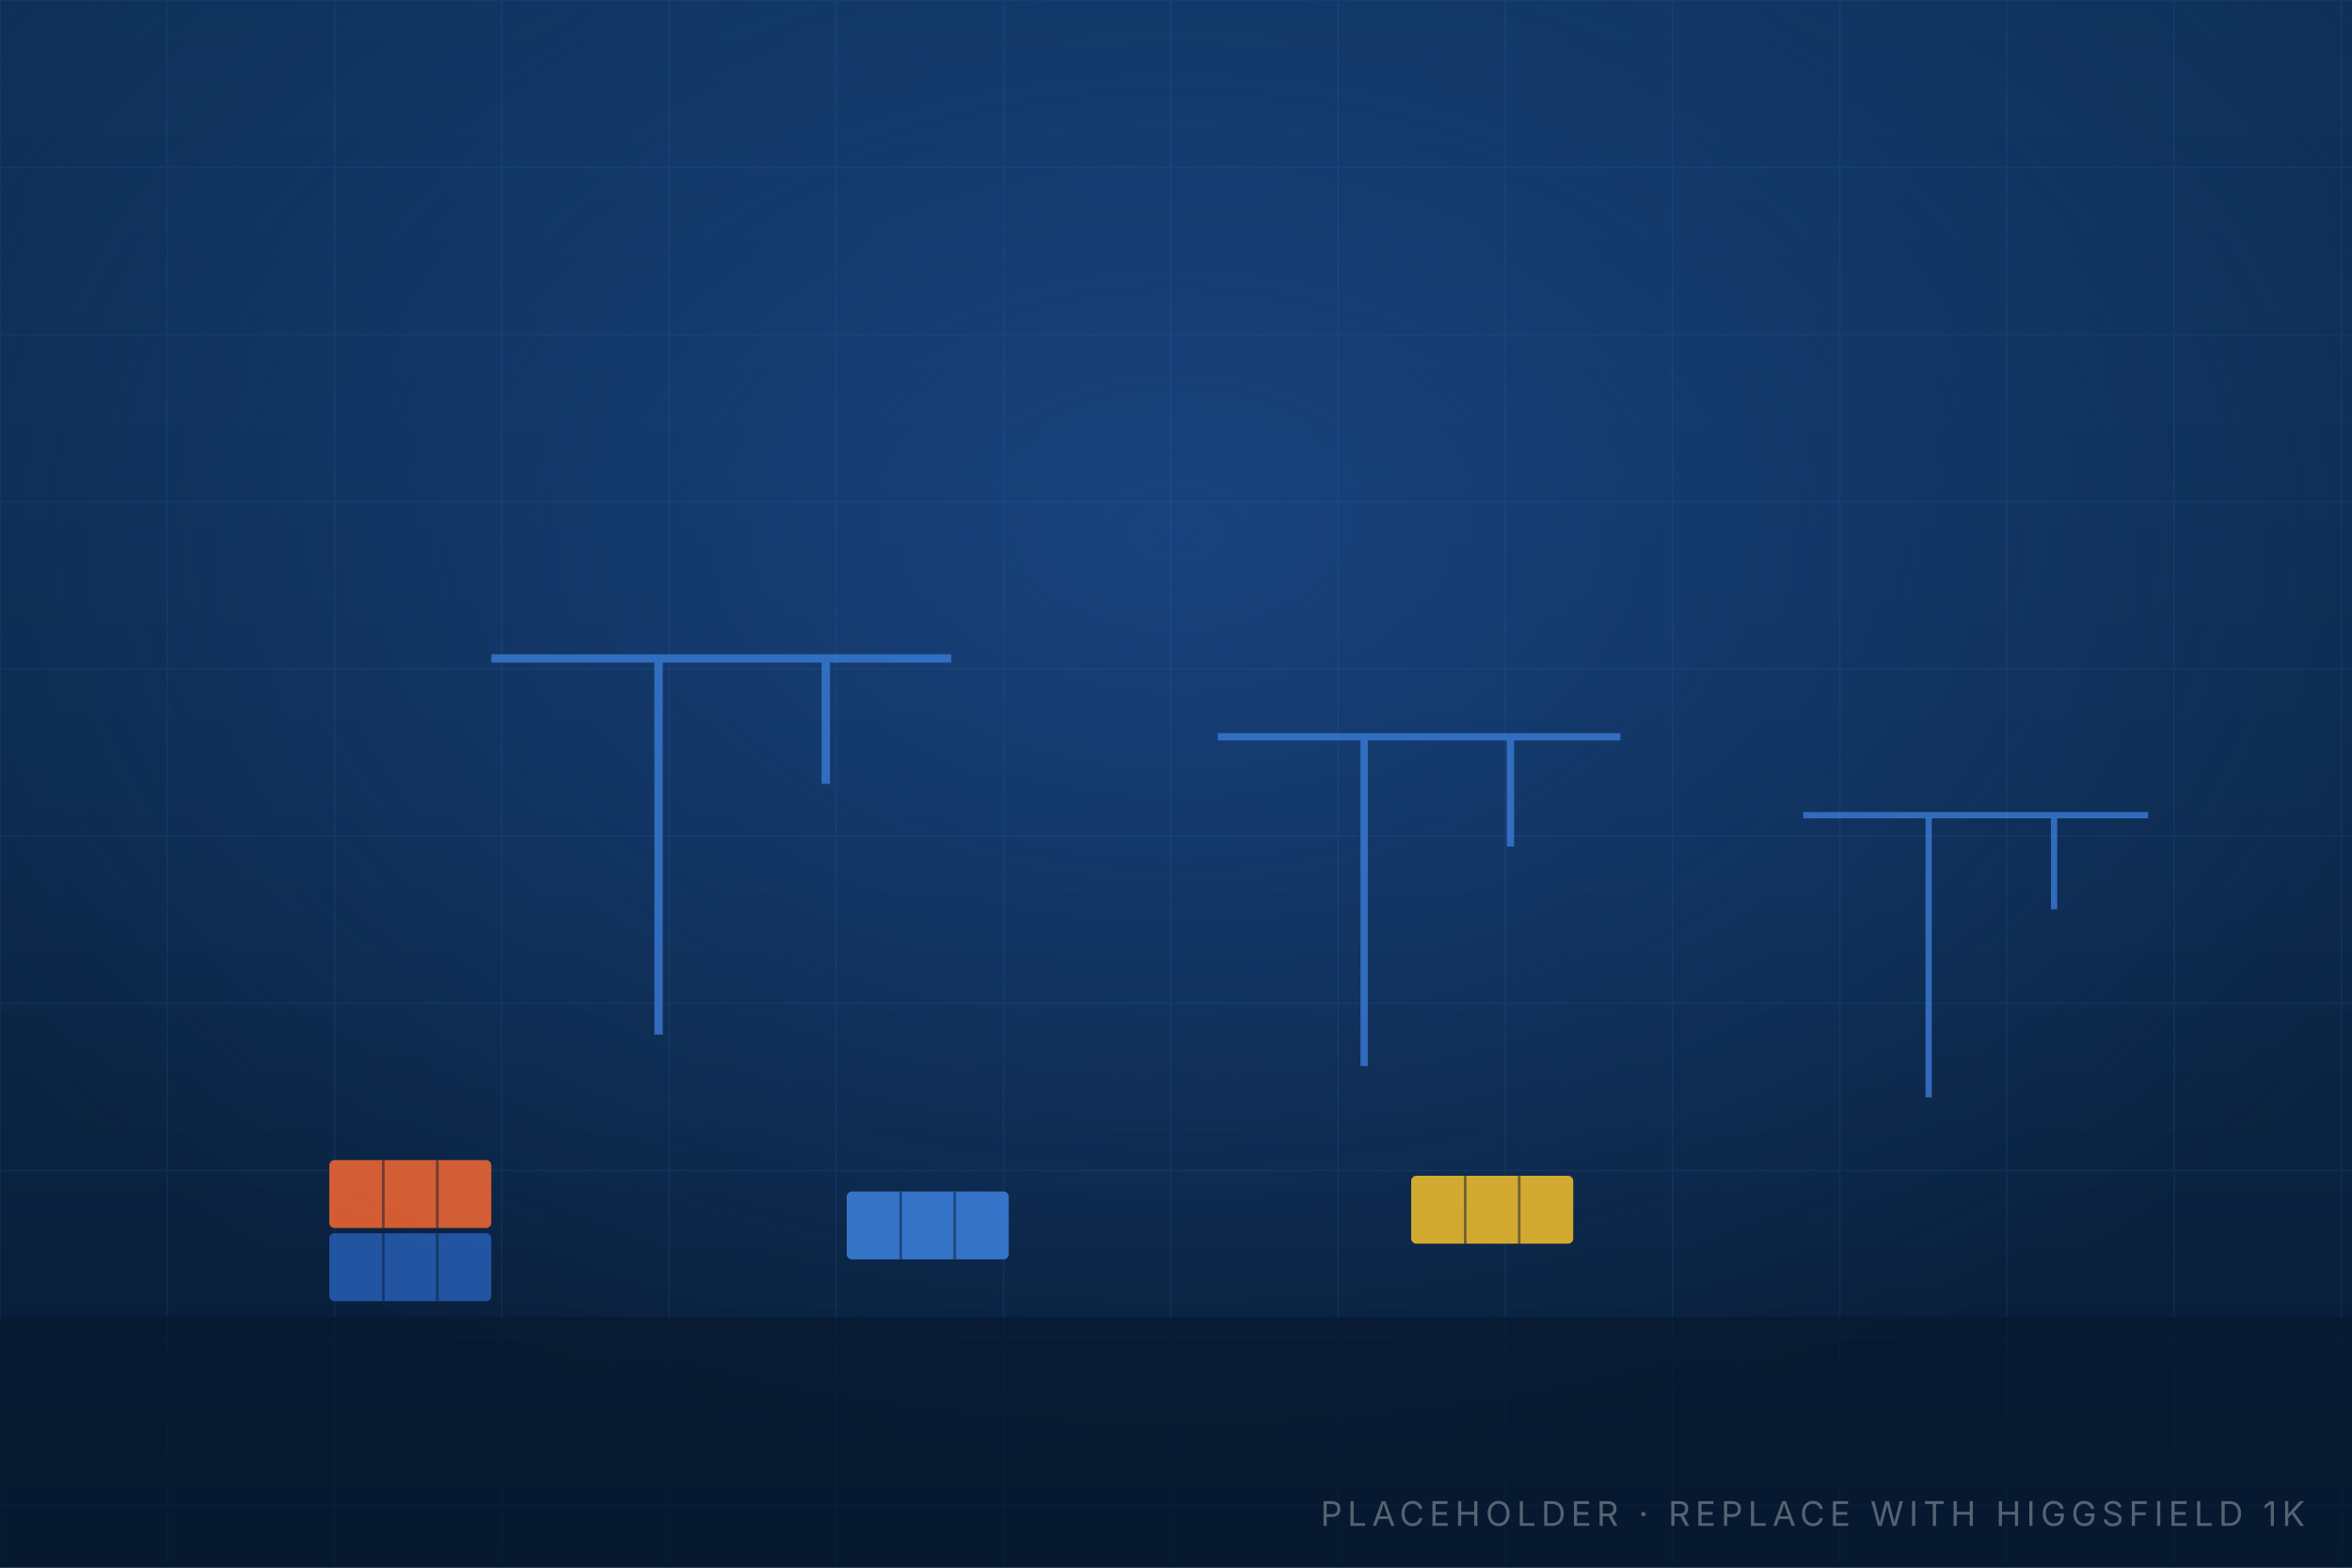
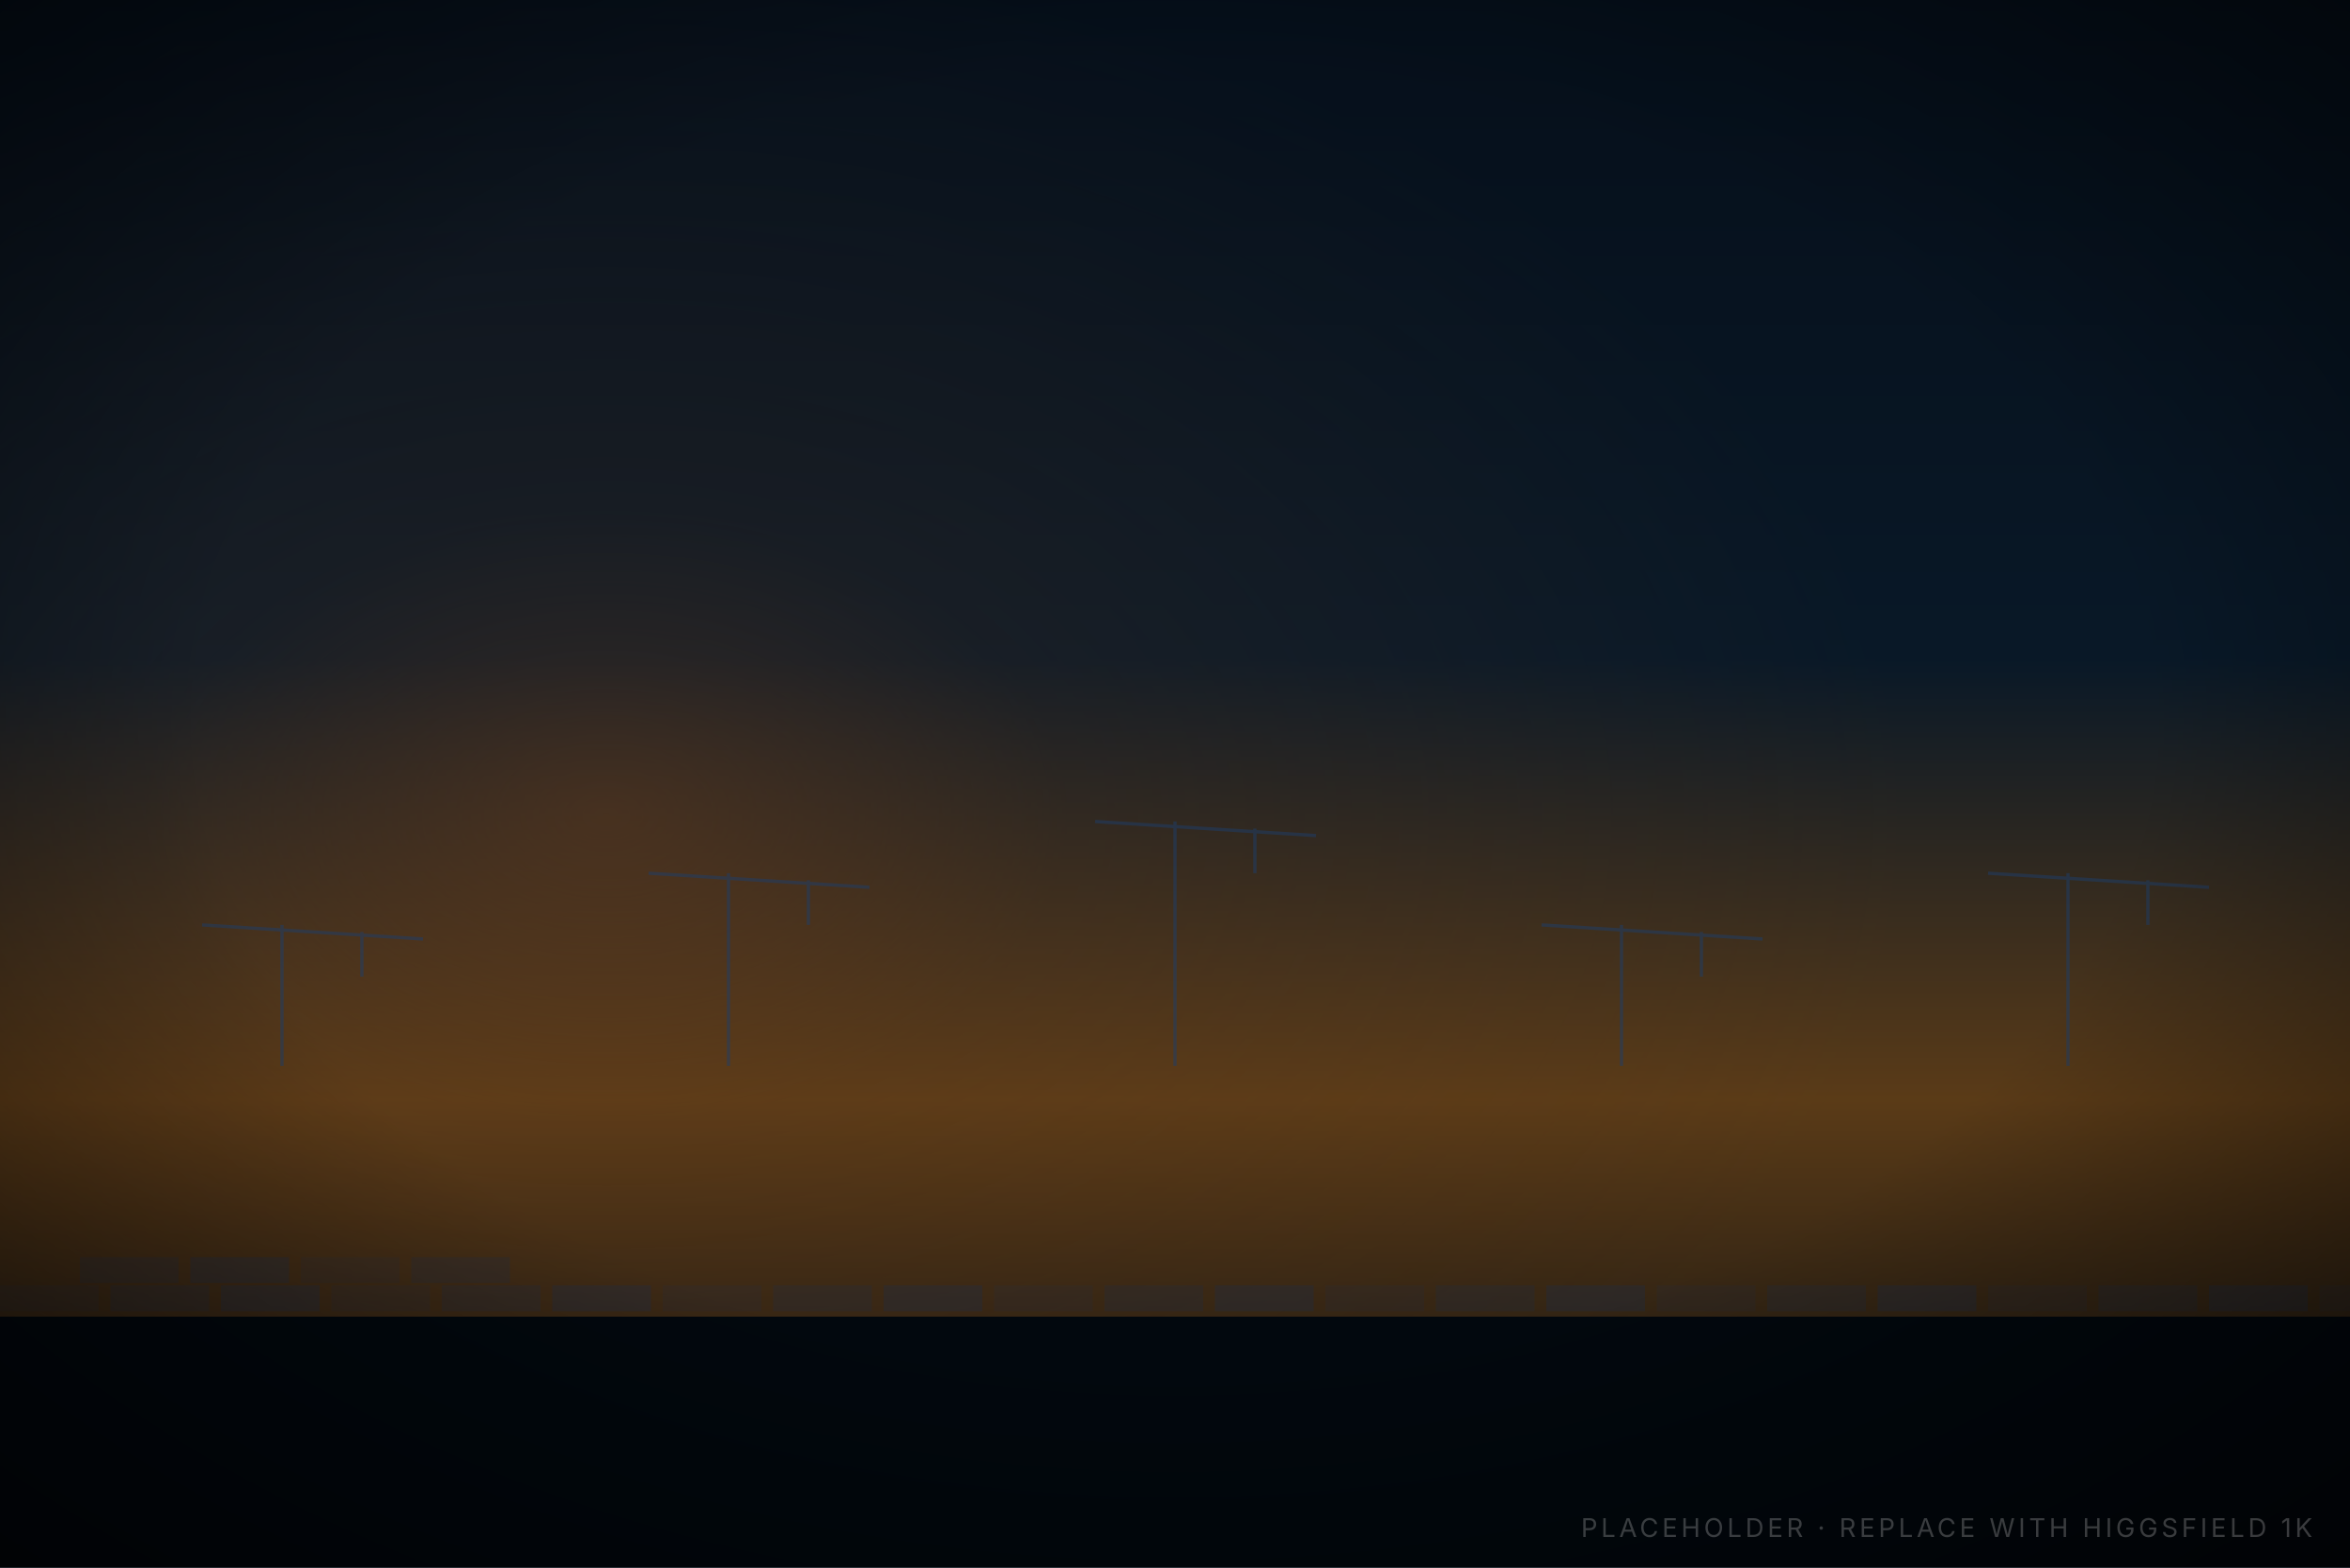
- <svg xmlns="http://www.w3.org/2000/svg" width="900" height="600" viewBox="0 0 900 600" role="img">
+ <svg xmlns="http://www.w3.org/2000/svg" width="1000" height="667" viewBox="0 0 1000 667" role="img" preserveAspectRatio="xMidYMid slice">
  <defs>
    <linearGradient id="sky" x1="0" y1="0" x2="0" y2="1">
-       <stop offset="0" stop-color="#0e3057" />
-       <stop offset="0.55" stop-color="#0B2748" />
-       <stop offset="1" stop-color="#071B33" />
+       <stop offset="0" stop-color="#0b1e34" />
+       <stop offset="0.42" stop-color="#12314f" />
+       <stop offset="0.7" stop-color="#b5762f" />
+       <stop offset="1" stop-color="#05121f" />
    </linearGradient>
-     <radialGradient id="glow" cx="50%" cy="34%" r="60%">
-       <stop offset="0" stop-color="#255AAD" stop-opacity="0.5" />
-       <stop offset="1" stop-color="#255AAD" stop-opacity="0" />
+     <radialGradient id="sun" cx="26%" cy="52%" r="55%">
+       <stop offset="0" stop-color="#e9843a" stop-opacity="0.42" />
+       <stop offset="0.35" stop-color="#e9843a" stop-opacity="0.14" />
+       <stop offset="1" stop-color="#e9843a" stop-opacity="0" />
    </radialGradient>
-     <linearGradient id="gold" x1="0" y1="0" x2="1" y2="0">
-       <stop offset="0" stop-color="#E8B72E" />
-       <stop offset="1" stop-color="#E96332" />
+     <radialGradient id="vig" cx="50%" cy="46%" r="75%">
+       <stop offset="0.55" stop-color="#000" stop-opacity="0" />
+       <stop offset="1" stop-color="#000" stop-opacity="0.66" />
+     </radialGradient>
+     <linearGradient id="cobaltShade" x1="0" y1="0" x2="0" y2="1">
+       <stop offset="0" stop-color="#255aad" stop-opacity="0.0" />
+       <stop offset="1" stop-color="#255aad" stop-opacity="0.22" />
    </linearGradient>
+     <filter id="grain">
+       <feTurbulence type="fractalNoise" baseFrequency="0.9" numOctaves="2" seed="55" stitchTiles="stitch" result="n" />
+       <feColorMatrix in="n" type="matrix" values="0 0 0 0 0  0 0 0 0 0  0 0 0 0 0  0 0 0 0.7 0" />
+       <feComponentTransfer>
+         <feFuncA type="linear" slope="0.05" />
+       </feComponentTransfer>
+       <feComposite operator="over" in2="SourceGraphic" />
+     </filter>
+     <filter id="soft">
+       <feGaussianBlur stdDeviation="3" />
+     </filter>
+     <filter id="haze">
+       <feGaussianBlur stdDeviation="14" />
+     </filter>
  </defs>
-   <rect width="900" height="600" fill="url(#sky)" />
-   <rect width="900" height="600" fill="url(#glow)" />
-   <g stroke="#3A7BD5" stroke-width="0.6" opacity="0.12">
-     <line x1="0" y1="0" x2="0" y2="600" />
-     <line x1="64" y1="0" x2="64" y2="600" />
-     <line x1="128" y1="0" x2="128" y2="600" />
-     <line x1="192" y1="0" x2="192" y2="600" />
-     <line x1="256" y1="0" x2="256" y2="600" />
-     <line x1="320" y1="0" x2="320" y2="600" />
-     <line x1="384" y1="0" x2="384" y2="600" />
-     <line x1="448" y1="0" x2="448" y2="600" />
-     <line x1="512" y1="0" x2="512" y2="600" />
-     <line x1="576" y1="0" x2="576" y2="600" />
-     <line x1="640" y1="0" x2="640" y2="600" />
-     <line x1="704" y1="0" x2="704" y2="600" />
-     <line x1="768" y1="0" x2="768" y2="600" />
-     <line x1="832" y1="0" x2="832" y2="600" />
-     <line x1="896" y1="0" x2="896" y2="600" />
-     <line x1="0" y1="0" x2="900" y2="0" />
-     <line x1="0" y1="64" x2="900" y2="64" />
-     <line x1="0" y1="128" x2="900" y2="128" />
-     <line x1="0" y1="192" x2="900" y2="192" />
-     <line x1="0" y1="256" x2="900" y2="256" />
-     <line x1="0" y1="320" x2="900" y2="320" />
-     <line x1="0" y1="384" x2="900" y2="384" />
-     <line x1="0" y1="448" x2="900" y2="448" />
-     <line x1="0" y1="512" x2="900" y2="512" />
-     <line x1="0" y1="576" x2="900" y2="576" />
+   <rect width="1000" height="667" fill="url(#sky)" />
+   <rect width="1000" height="667" fill="url(#sun)" />
+   <g stroke="#3a7bd5" stroke-width="1.4" fill="none" opacity="0.5">
+     <line x1="120" y1="453.56" x2="120" y2="393.56" />
+     <line x1="86" y1="393.56" x2="180" y2="399.56" />
+     <line x1="154" y1="396.56" x2="154" y2="415.56" />
+     <line x1="310" y1="453.56" x2="310" y2="371.56" />
+     <line x1="276" y1="371.56" x2="370" y2="377.56" />
+     <line x1="344" y1="374.56" x2="344" y2="393.56" />
+     <line x1="500" y1="453.56" x2="500" y2="349.56" />
+     <line x1="466" y1="349.56" x2="560" y2="355.56" />
+     <line x1="534" y1="352.56" x2="534" y2="371.56" />
+     <line x1="690" y1="453.56" x2="690" y2="393.56" />
+     <line x1="656" y1="393.56" x2="750" y2="399.56" />
+     <line x1="724" y1="396.56" x2="724" y2="415.56" />
+     <line x1="880" y1="453.56" x2="880" y2="371.56" />
+     <line x1="846" y1="371.56" x2="940" y2="377.56" />
+     <line x1="914" y1="374.56" x2="914" y2="393.56" />
  </g>
-   <g>
-     <g stroke="#3A7BD5" stroke-width="3.2" fill="none" opacity="0.8">
-       <line x1="252" y1="396" x2="252" y2="252" />
-       <line x1="188" y1="252" x2="364" y2="252" />
-       <line x1="316" y1="252" x2="316" y2="300" />
-     </g>
-     <g stroke="#3A7BD5" stroke-width="2.8" fill="none" opacity="0.8">
-       <line x1="522" y1="408" x2="522" y2="282" />
-       <line x1="466" y1="282" x2="620" y2="282" />
-       <line x1="578" y1="282" x2="578" y2="324" />
-     </g>
-     <g stroke="#3A7BD5" stroke-width="2.4" fill="none" opacity="0.8">
-       <line x1="738" y1="420" x2="738" y2="312" />
-       <line x1="690" y1="312" x2="822" y2="312" />
-       <line x1="786" y1="312" x2="786" y2="348" />
-     </g>
+   <g opacity="0.32">
+     <rect x="0" y="546.94" width="42" height="11" fill="#255aad" opacity="0.4" />
+     <rect x="47" y="546.94" width="42" height="11" fill="#255aad" opacity="0.6" />
+     <rect x="94" y="546.94" width="42" height="11" fill="#255aad" opacity="0.8" />
+     <rect x="141" y="546.94" width="42" height="11" fill="#255aad" opacity="0.4" />
+     <rect x="188" y="546.94" width="42" height="11" fill="#255aad" opacity="0.6" />
+     <rect x="235" y="546.94" width="42" height="11" fill="#255aad" opacity="0.8" />
+     <rect x="282" y="546.94" width="42" height="11" fill="#255aad" opacity="0.4" />
+     <rect x="329" y="546.94" width="42" height="11" fill="#255aad" opacity="0.6" />
+     <rect x="376" y="546.94" width="42" height="11" fill="#255aad" opacity="0.8" />
+     <rect x="423" y="546.94" width="42" height="11" fill="#255aad" opacity="0.4" />
+     <rect x="470" y="546.94" width="42" height="11" fill="#255aad" opacity="0.6" />
+     <rect x="517" y="546.94" width="42" height="11" fill="#255aad" opacity="0.8" />
+     <rect x="564" y="546.94" width="42" height="11" fill="#255aad" opacity="0.4" />
+     <rect x="611" y="546.94" width="42" height="11" fill="#255aad" opacity="0.6" />
+     <rect x="658" y="546.94" width="42" height="11" fill="#255aad" opacity="0.8" />
+     <rect x="705" y="546.94" width="42" height="11" fill="#255aad" opacity="0.4" />
+     <rect x="752" y="546.94" width="42" height="11" fill="#255aad" opacity="0.6" />
+     <rect x="799" y="546.94" width="42" height="11" fill="#255aad" opacity="0.8" />
+     <rect x="846" y="546.94" width="42" height="11" fill="#255aad" opacity="0.4" />
+     <rect x="893" y="546.94" width="42" height="11" fill="#255aad" opacity="0.6" />
+     <rect x="940" y="546.94" width="42" height="11" fill="#255aad" opacity="0.8" />
+     <rect x="987" y="546.94" width="42" height="11" fill="#255aad" opacity="0.4" />
+     <rect x="34" y="534.94" width="42" height="11" fill="#255aad" opacity="0.6" />
+     <rect x="81" y="534.94" width="42" height="11" fill="#255aad" opacity="0.8" />
+     <rect x="128" y="534.94" width="42" height="11" fill="#255aad" opacity="0.4" />
+     <rect x="175" y="534.94" width="42" height="11" fill="#255aad" opacity="0.6" />
  </g>
-   <g>
-     <rect x="126" y="444" width="62" height="26" fill="#E96332" opacity="0.9" rx="2" />
-     <line x1="146.667" y1="444" x2="146.667" y2="470" stroke="#071B33" stroke-width="1" opacity="0.5" />
-     <line x1="167.333" y1="444" x2="167.333" y2="470" stroke="#071B33" stroke-width="1" opacity="0.5" />
-     <rect x="126" y="472" width="62" height="26" fill="#255AAD" opacity="0.9" rx="2" />
-     <line x1="146.667" y1="472" x2="146.667" y2="498" stroke="#071B33" stroke-width="1" opacity="0.5" />
-     <line x1="167.333" y1="472" x2="167.333" y2="498" stroke="#071B33" stroke-width="1" opacity="0.5" />
-     <rect x="324" y="456" width="62" height="26" fill="#3A7BD5" opacity="0.9" rx="2" />
-     <line x1="344.667" y1="456" x2="344.667" y2="482" stroke="#071B33" stroke-width="1" opacity="0.5" />
-     <line x1="365.333" y1="456" x2="365.333" y2="482" stroke="#071B33" stroke-width="1" opacity="0.5" />
-     <rect x="540" y="450" width="62" height="26" fill="#E8B72E" opacity="0.9" rx="2" />
-     <line x1="560.667" y1="450" x2="560.667" y2="476" stroke="#071B33" stroke-width="1" opacity="0.5" />
-     <line x1="581.333" y1="450" x2="581.333" y2="476" stroke="#071B33" stroke-width="1" opacity="0.5" />
-   </g>
-   <rect x="0" y="504" width="900" height="96" fill="#06182e" opacity="0.7" />
-   <text x="882" y="584" text-anchor="end" font-family="Inter, sans-serif" font-size="13" fill="#ffffff" opacity="0.32" letter-spacing="2">PLACEHOLDER · REPLACE WITH HIGGSFIELD 1K</text>
+   <rect x="0" y="560.28" width="1000" height="106.72" fill="#04101c" />
+   <rect width="1000" height="667" fill="url(#vig)" />
+   <rect width="1000" height="667" filter="url(#grain)" opacity="0.5" />
+   <text x="984" y="654" text-anchor="end" font-family="Inter,system-ui,sans-serif" font-size="11" fill="#ffffff" opacity="0.22" letter-spacing="1.5">PLACEHOLDER · REPLACE WITH HIGGSFIELD 1K</text>
</svg>
